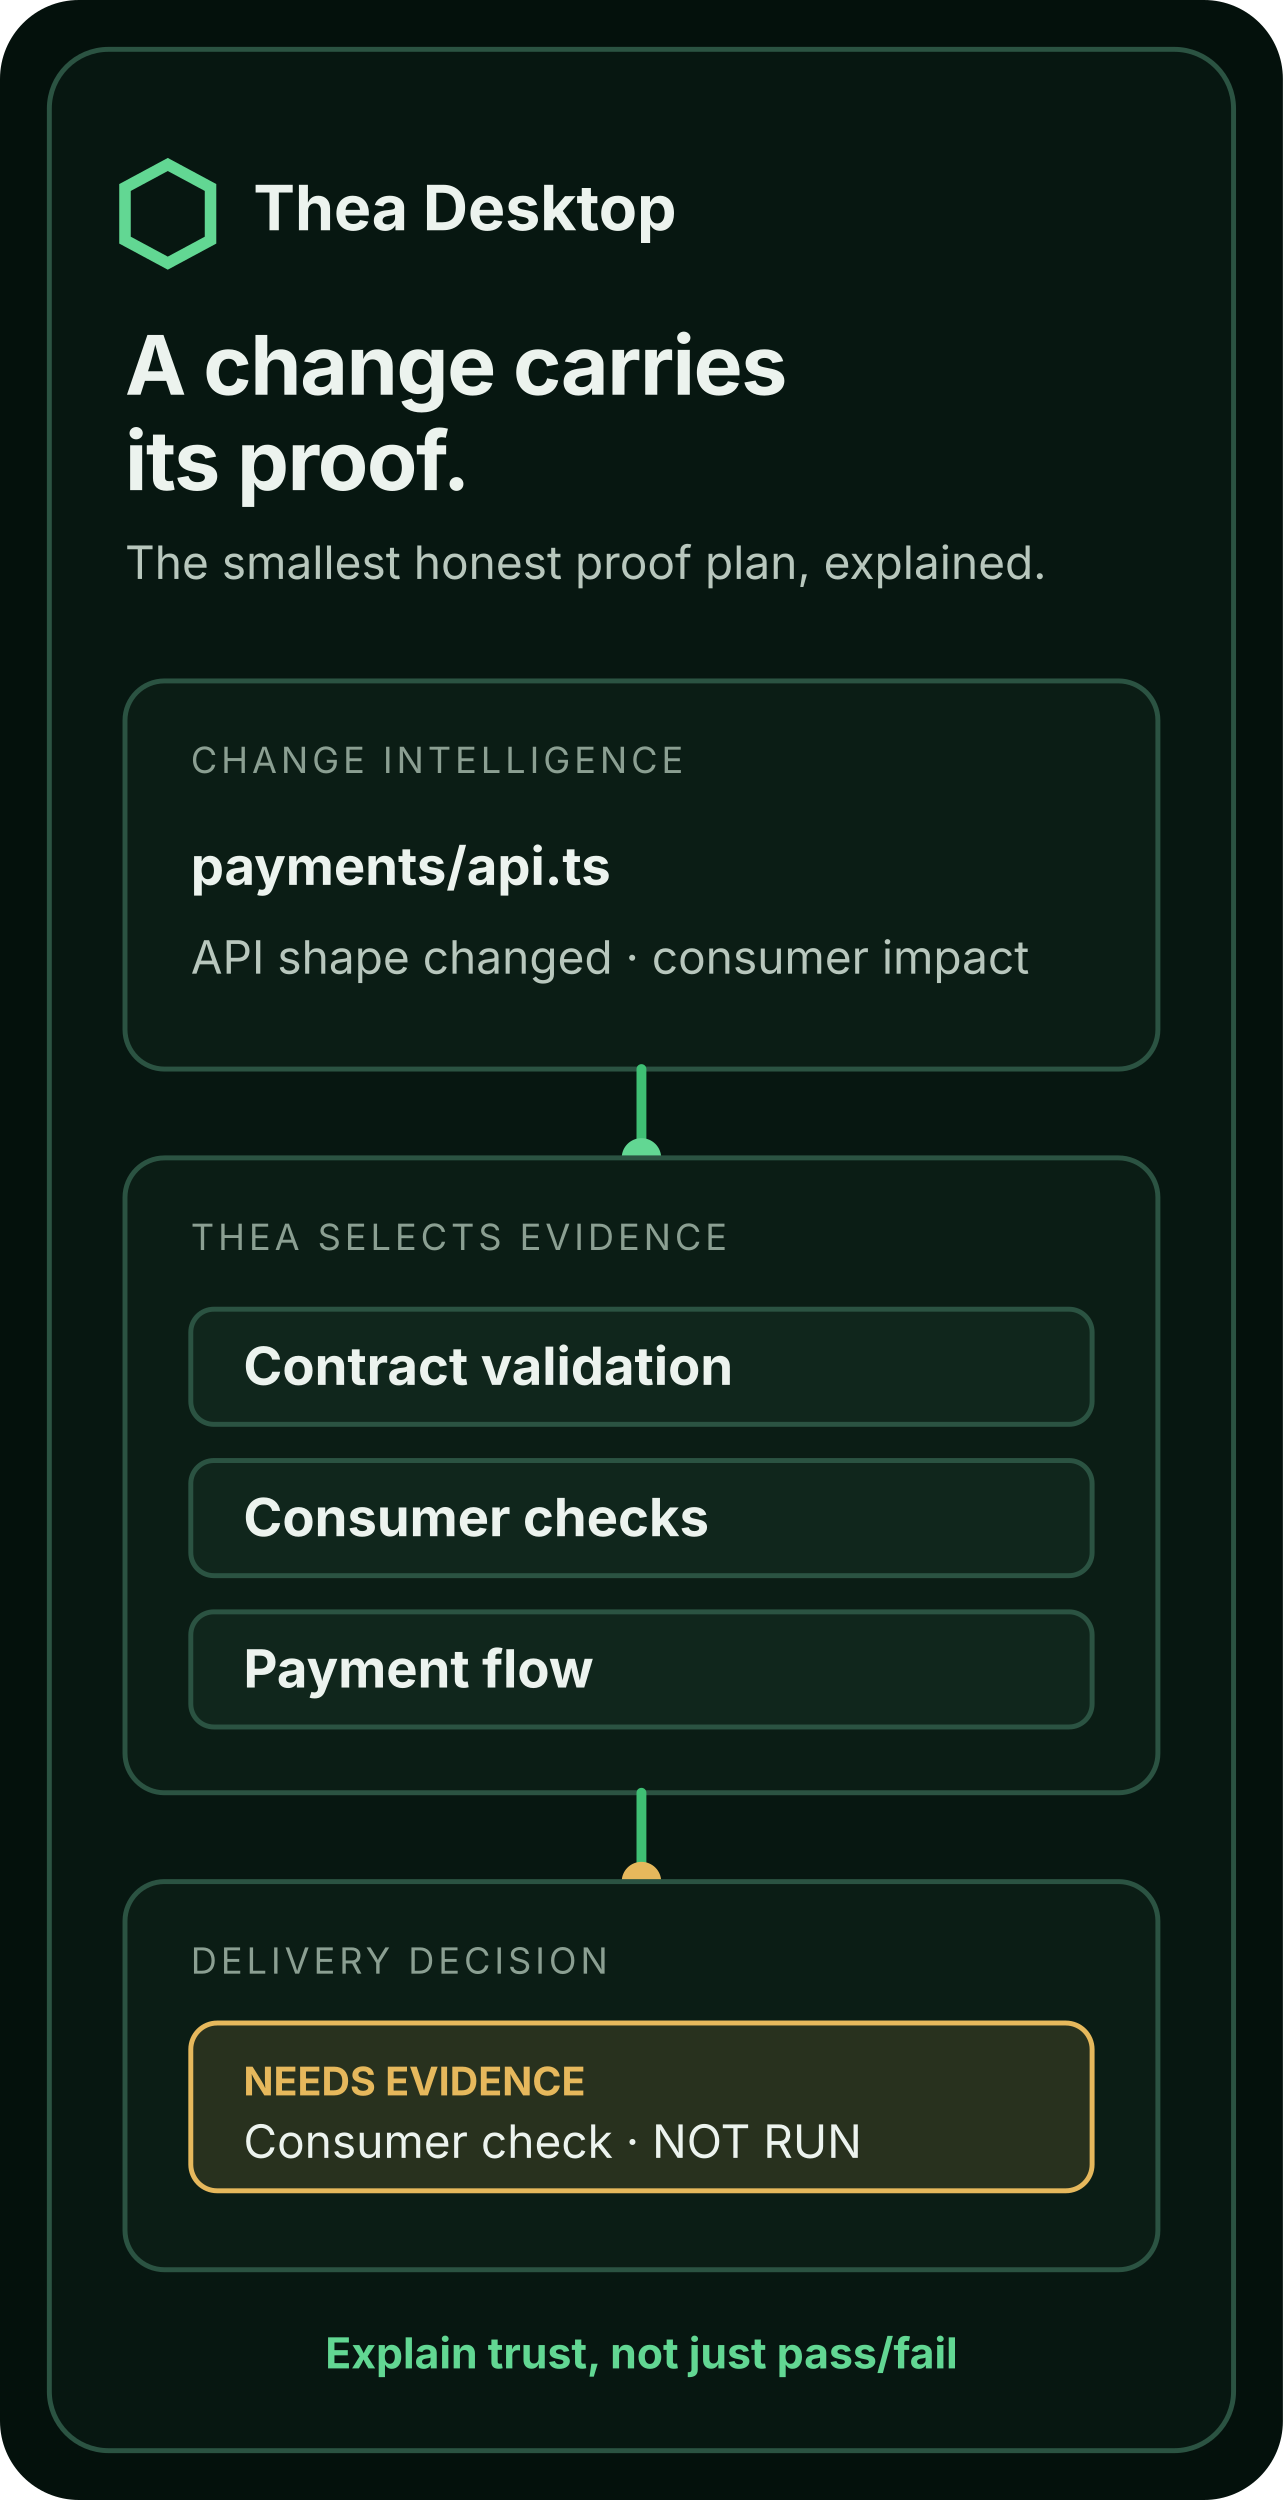
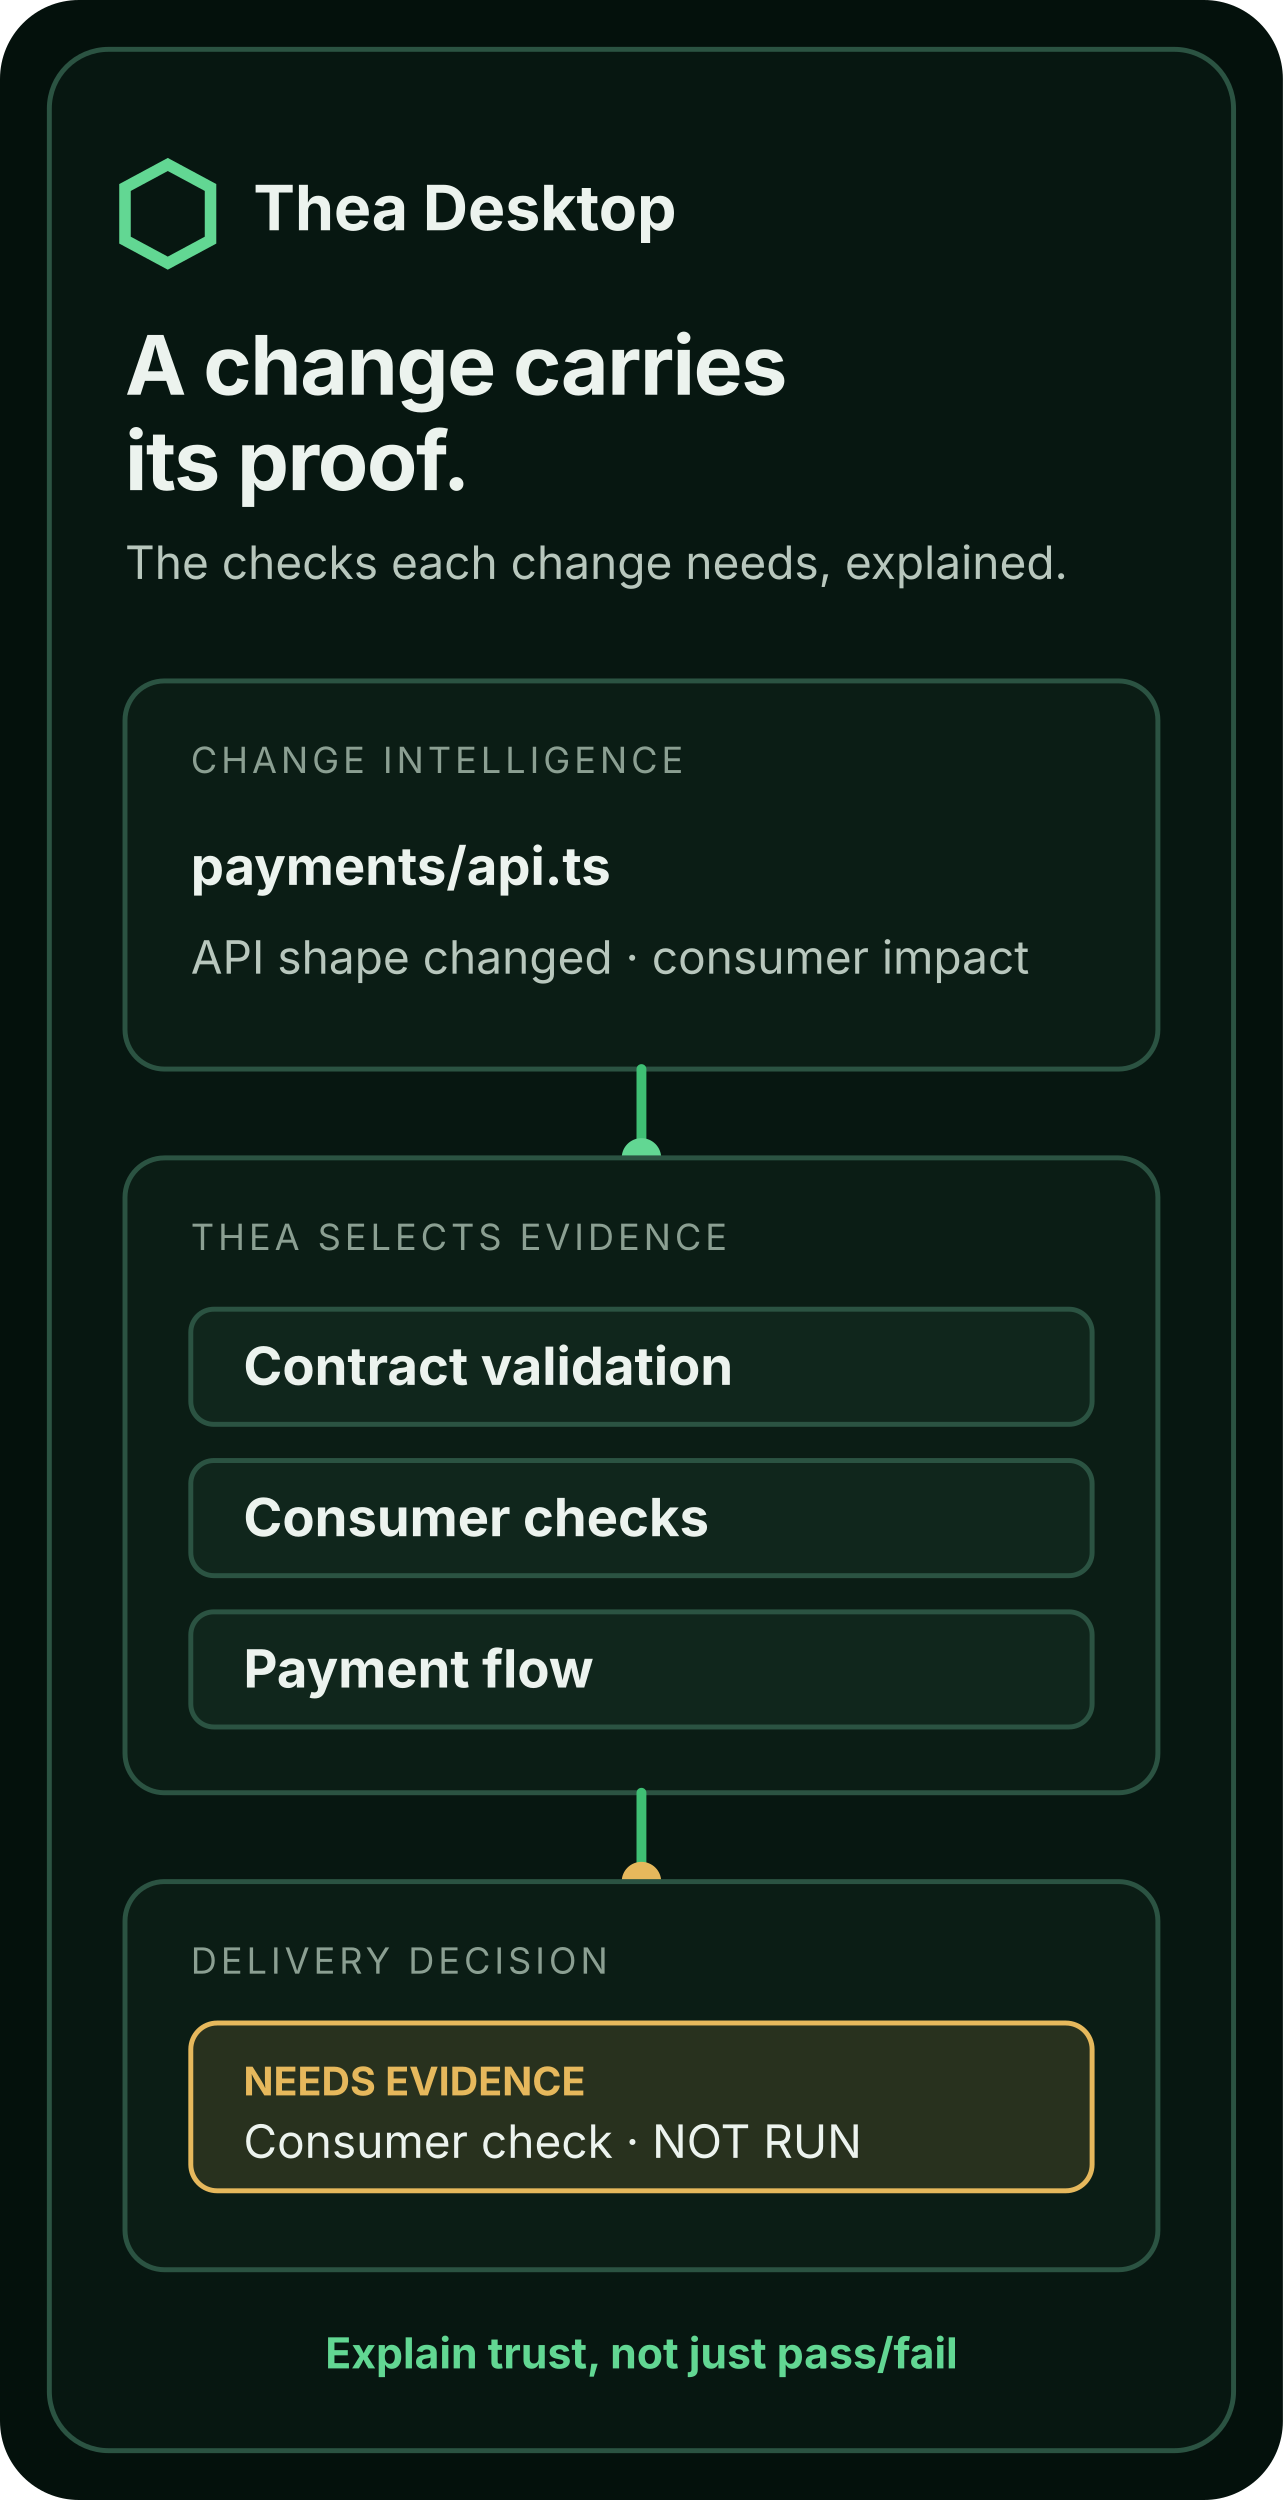
<svg xmlns="http://www.w3.org/2000/svg" viewBox="0 0 390 760" role="img" aria-labelledby="title desc">
  <style>
    .bg{fill:#04110c}.frame{fill:#071711;stroke:#2b5342;stroke-width:1.5}.card{fill:#0b1d15;stroke:#2b5342;stroke-width:1.5}.row{fill:#10261c;stroke:#2b5342;stroke-width:1.5}.text{font-family:-apple-system,BlinkMacSystemFont,"Segoe UI",system-ui,sans-serif;fill:#ecf3ee}.muted{font-family:-apple-system,BlinkMacSystemFont,"Segoe UI",system-ui,sans-serif;fill:#b8c7bd}.micro{font-family:-apple-system,BlinkMacSystemFont,"Segoe UI",system-ui,sans-serif;fill:#8b9f92;font-size:11px;letter-spacing:1.2px}.brand{font-family:-apple-system,BlinkMacSystemFont,"Segoe UI",system-ui,sans-serif;fill:#ecf3ee;font-size:19px;font-weight:700}.hero{font-family:-apple-system,BlinkMacSystemFont,"Segoe UI",system-ui,sans-serif;fill:#ecf3ee;font-size:25px;font-weight:700;letter-spacing:-.4px}.label{font-family:-apple-system,BlinkMacSystemFont,"Segoe UI",system-ui,sans-serif;fill:#ecf3ee;font-size:16px;font-weight:650}.body{font-family:-apple-system,BlinkMacSystemFont,"Segoe UI",system-ui,sans-serif;fill:#b8c7bd;font-size:14px}.good{fill:#62d793}.warn{fill:#e6b85c}.warnbg{fill:rgba(230,184,92,.13);stroke:#e6b85c;stroke-width:1.5}.line{stroke:#3fbf74;stroke-width:3;fill:none;stroke-linecap:round}
  </style>
  <rect class="bg" width="390" height="760" rx="24" />
  <rect x="15" y="15" width="360" height="730" rx="18" class="frame" />
  <g transform="translate(38 45)">
    <path d="M0 12 13 5l13 7v16l-13 7L0 28Z" fill="none" stroke="#62d793" stroke-width="3.5" />
    <text x="39" y="25" class="brand">Thea Desktop</text>
  </g>
  <text x="38" y="120" class="hero">A change carries</text>
  <text x="38" y="149" class="hero">its proof.</text>
-   <text x="38" y="176" class="body">The smallest honest proof plan, explained.</text>
+   <text x="38" y="176" class="body">The checks each change needs, explained.</text>
  <rect x="38" y="207" width="314" height="118" rx="12" class="card" />
  <text x="58" y="235" class="micro">CHANGE INTELLIGENCE</text>
  <text x="58" y="269" class="label">payments/api.ts</text>
  <text x="58" y="296" class="body">API shape changed · consumer impact</text>
  <path d="M195 325V352" class="line" />
  <circle cx="195" cy="352" r="6" fill="#62d793" />
  <rect x="38" y="352" width="314" height="193" rx="12" class="card" />
  <text x="58" y="380" class="micro">THEA SELECTS EVIDENCE</text>
  <rect x="58" y="398" width="274" height="35" rx="7" class="row" />
  <text x="74" y="421" class="label" font-size="14">Contract validation</text>
  <rect x="58" y="444" width="274" height="35" rx="7" class="row" />
  <text x="74" y="467" class="label" font-size="14">Consumer checks</text>
  <rect x="58" y="490" width="274" height="35" rx="7" class="row" />
  <text x="74" y="513" class="label" font-size="14">Payment flow</text>
  <path d="M195 545V572" class="line" />
  <circle cx="195" cy="572" r="6" fill="#e6b85c" />
  <rect x="38" y="572" width="314" height="118" rx="12" class="card" />
  <text x="58" y="600" class="micro">DELIVERY DECISION</text>
  <rect x="58" y="615" width="274" height="51" rx="8" class="warnbg" />
  <text x="74" y="637" class="warn" font-family="-apple-system,BlinkMacSystemFont,Segoe UI,system-ui,sans-serif" font-size="12" font-weight="700">NEEDS EVIDENCE</text>
  <text x="74" y="656" class="text" font-family="-apple-system,BlinkMacSystemFont,Segoe UI,system-ui,sans-serif" font-size="14">Consumer check · NOT RUN</text>
  <text x="195" y="720" text-anchor="middle" class="good" font-family="-apple-system,BlinkMacSystemFont,Segoe UI,system-ui,sans-serif" font-size="13" font-weight="700">Explain trust, not just pass/fail</text>
</svg>
